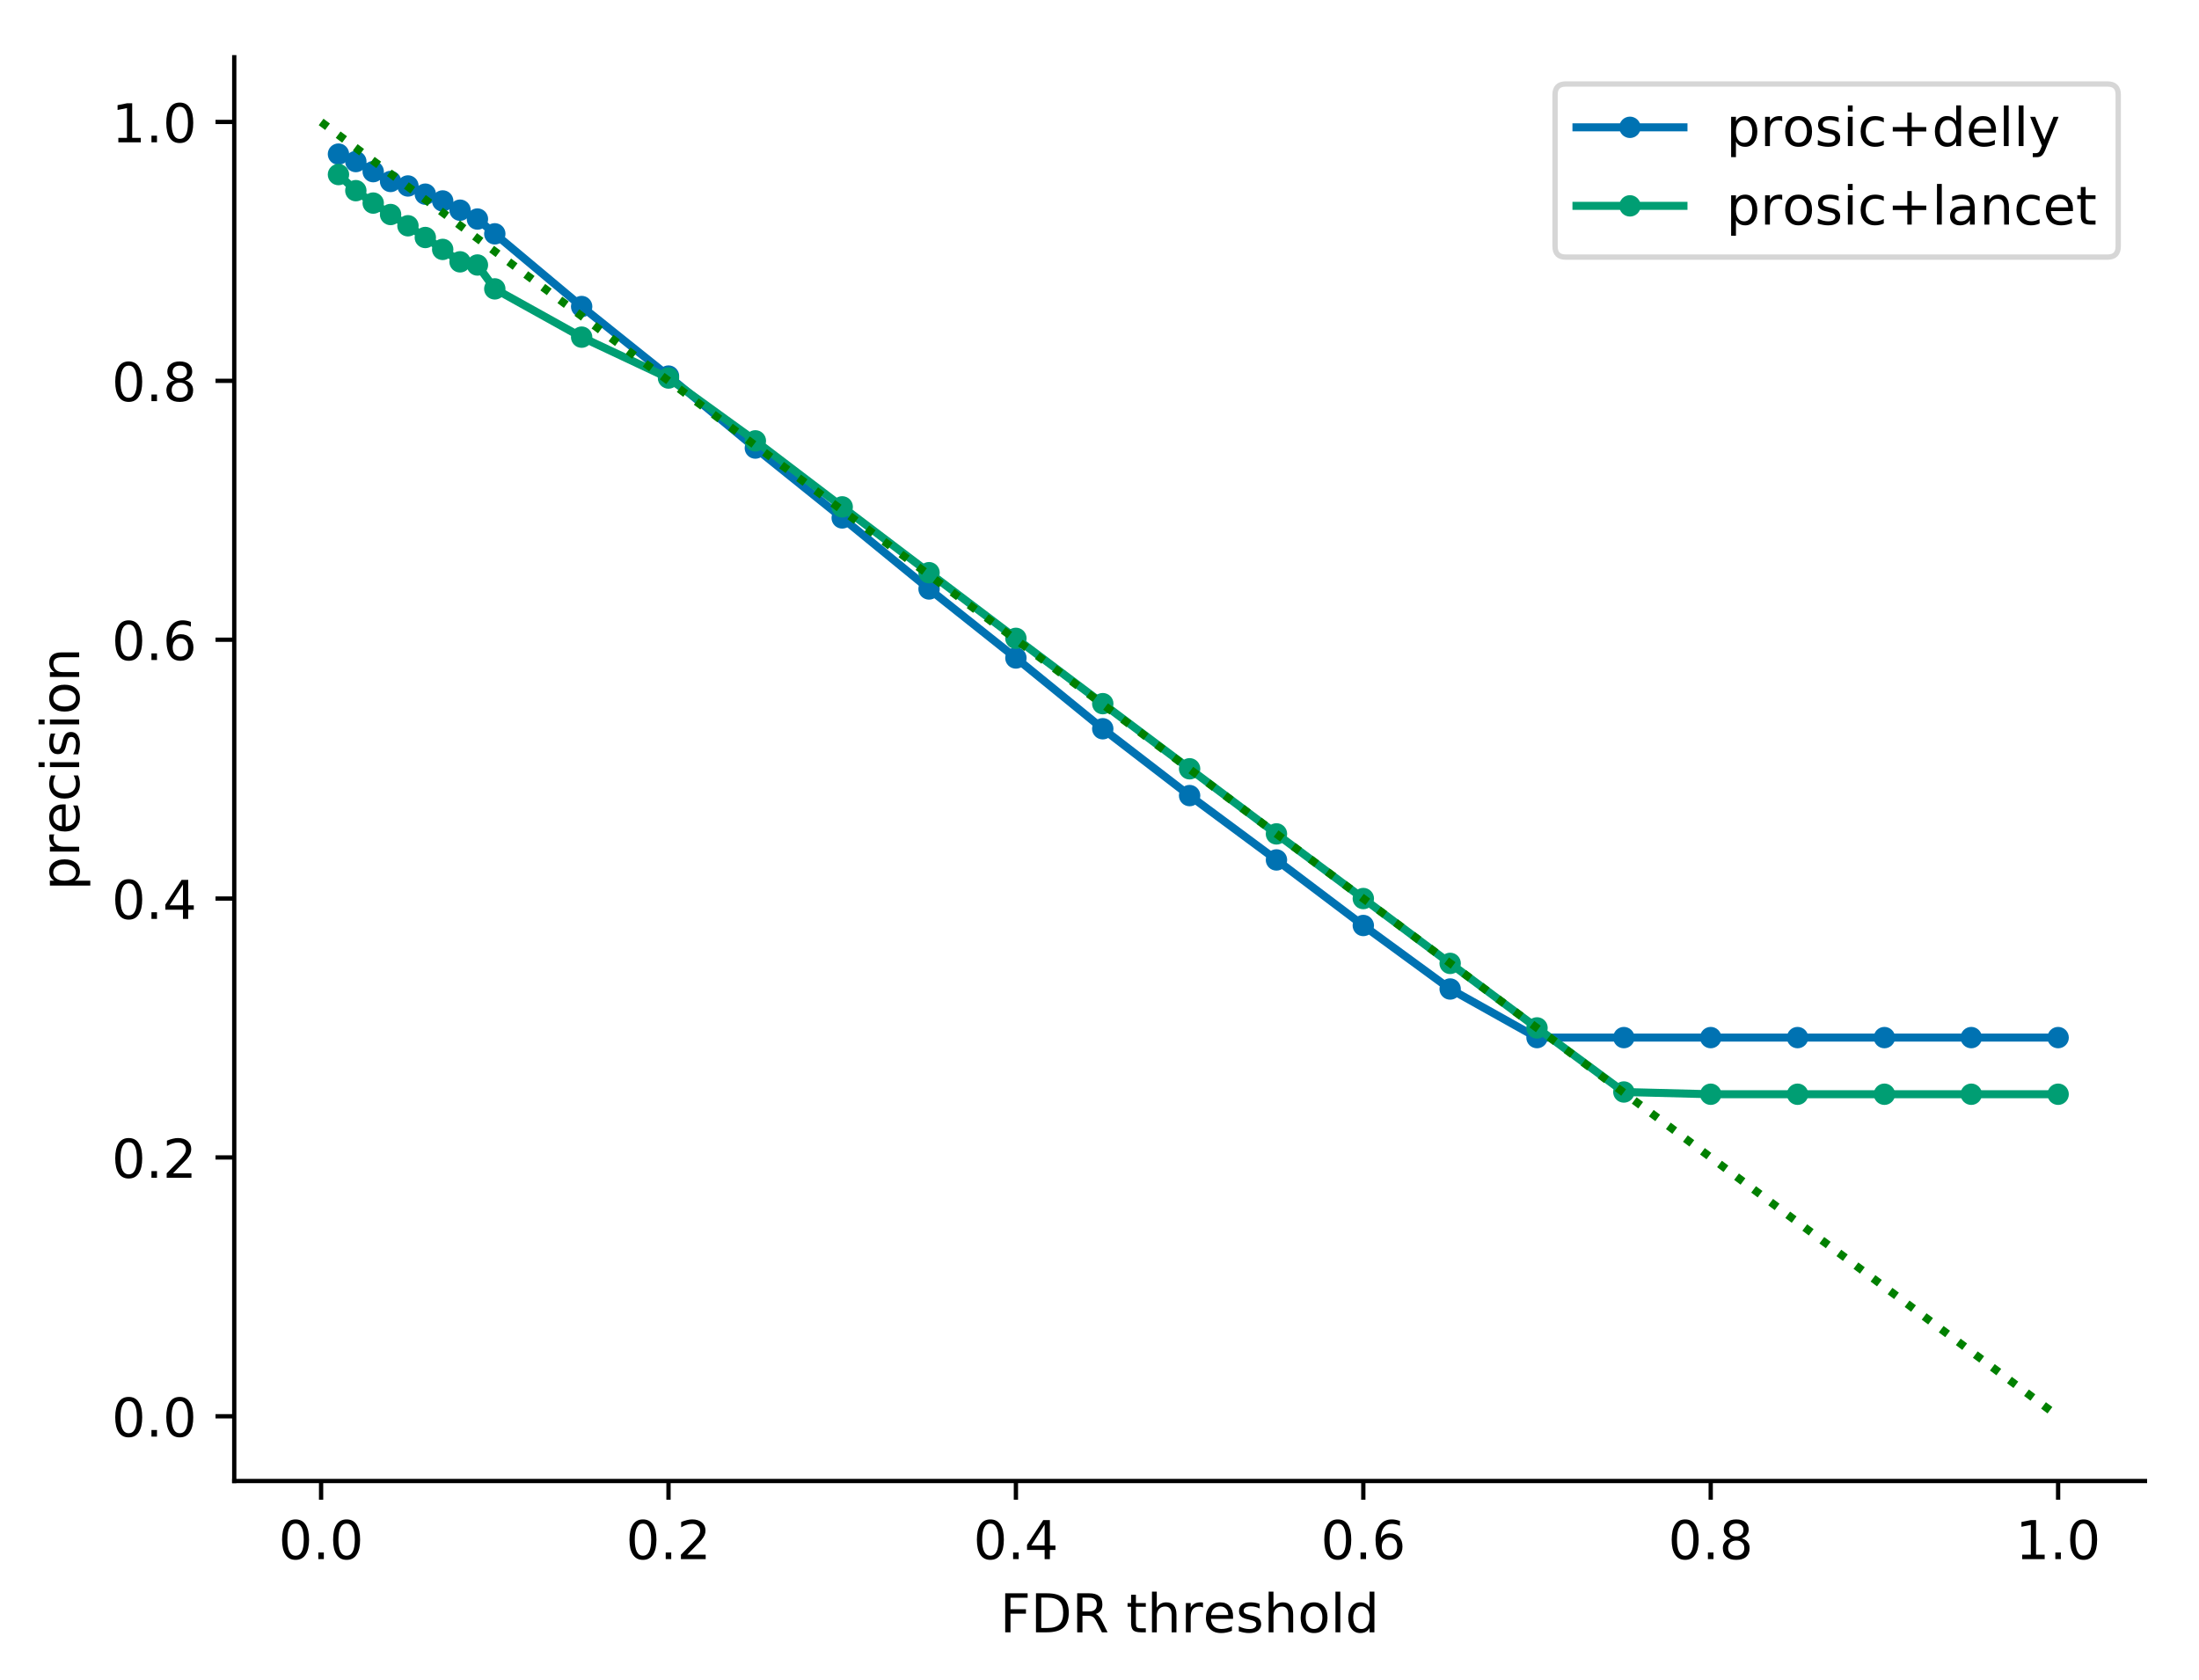
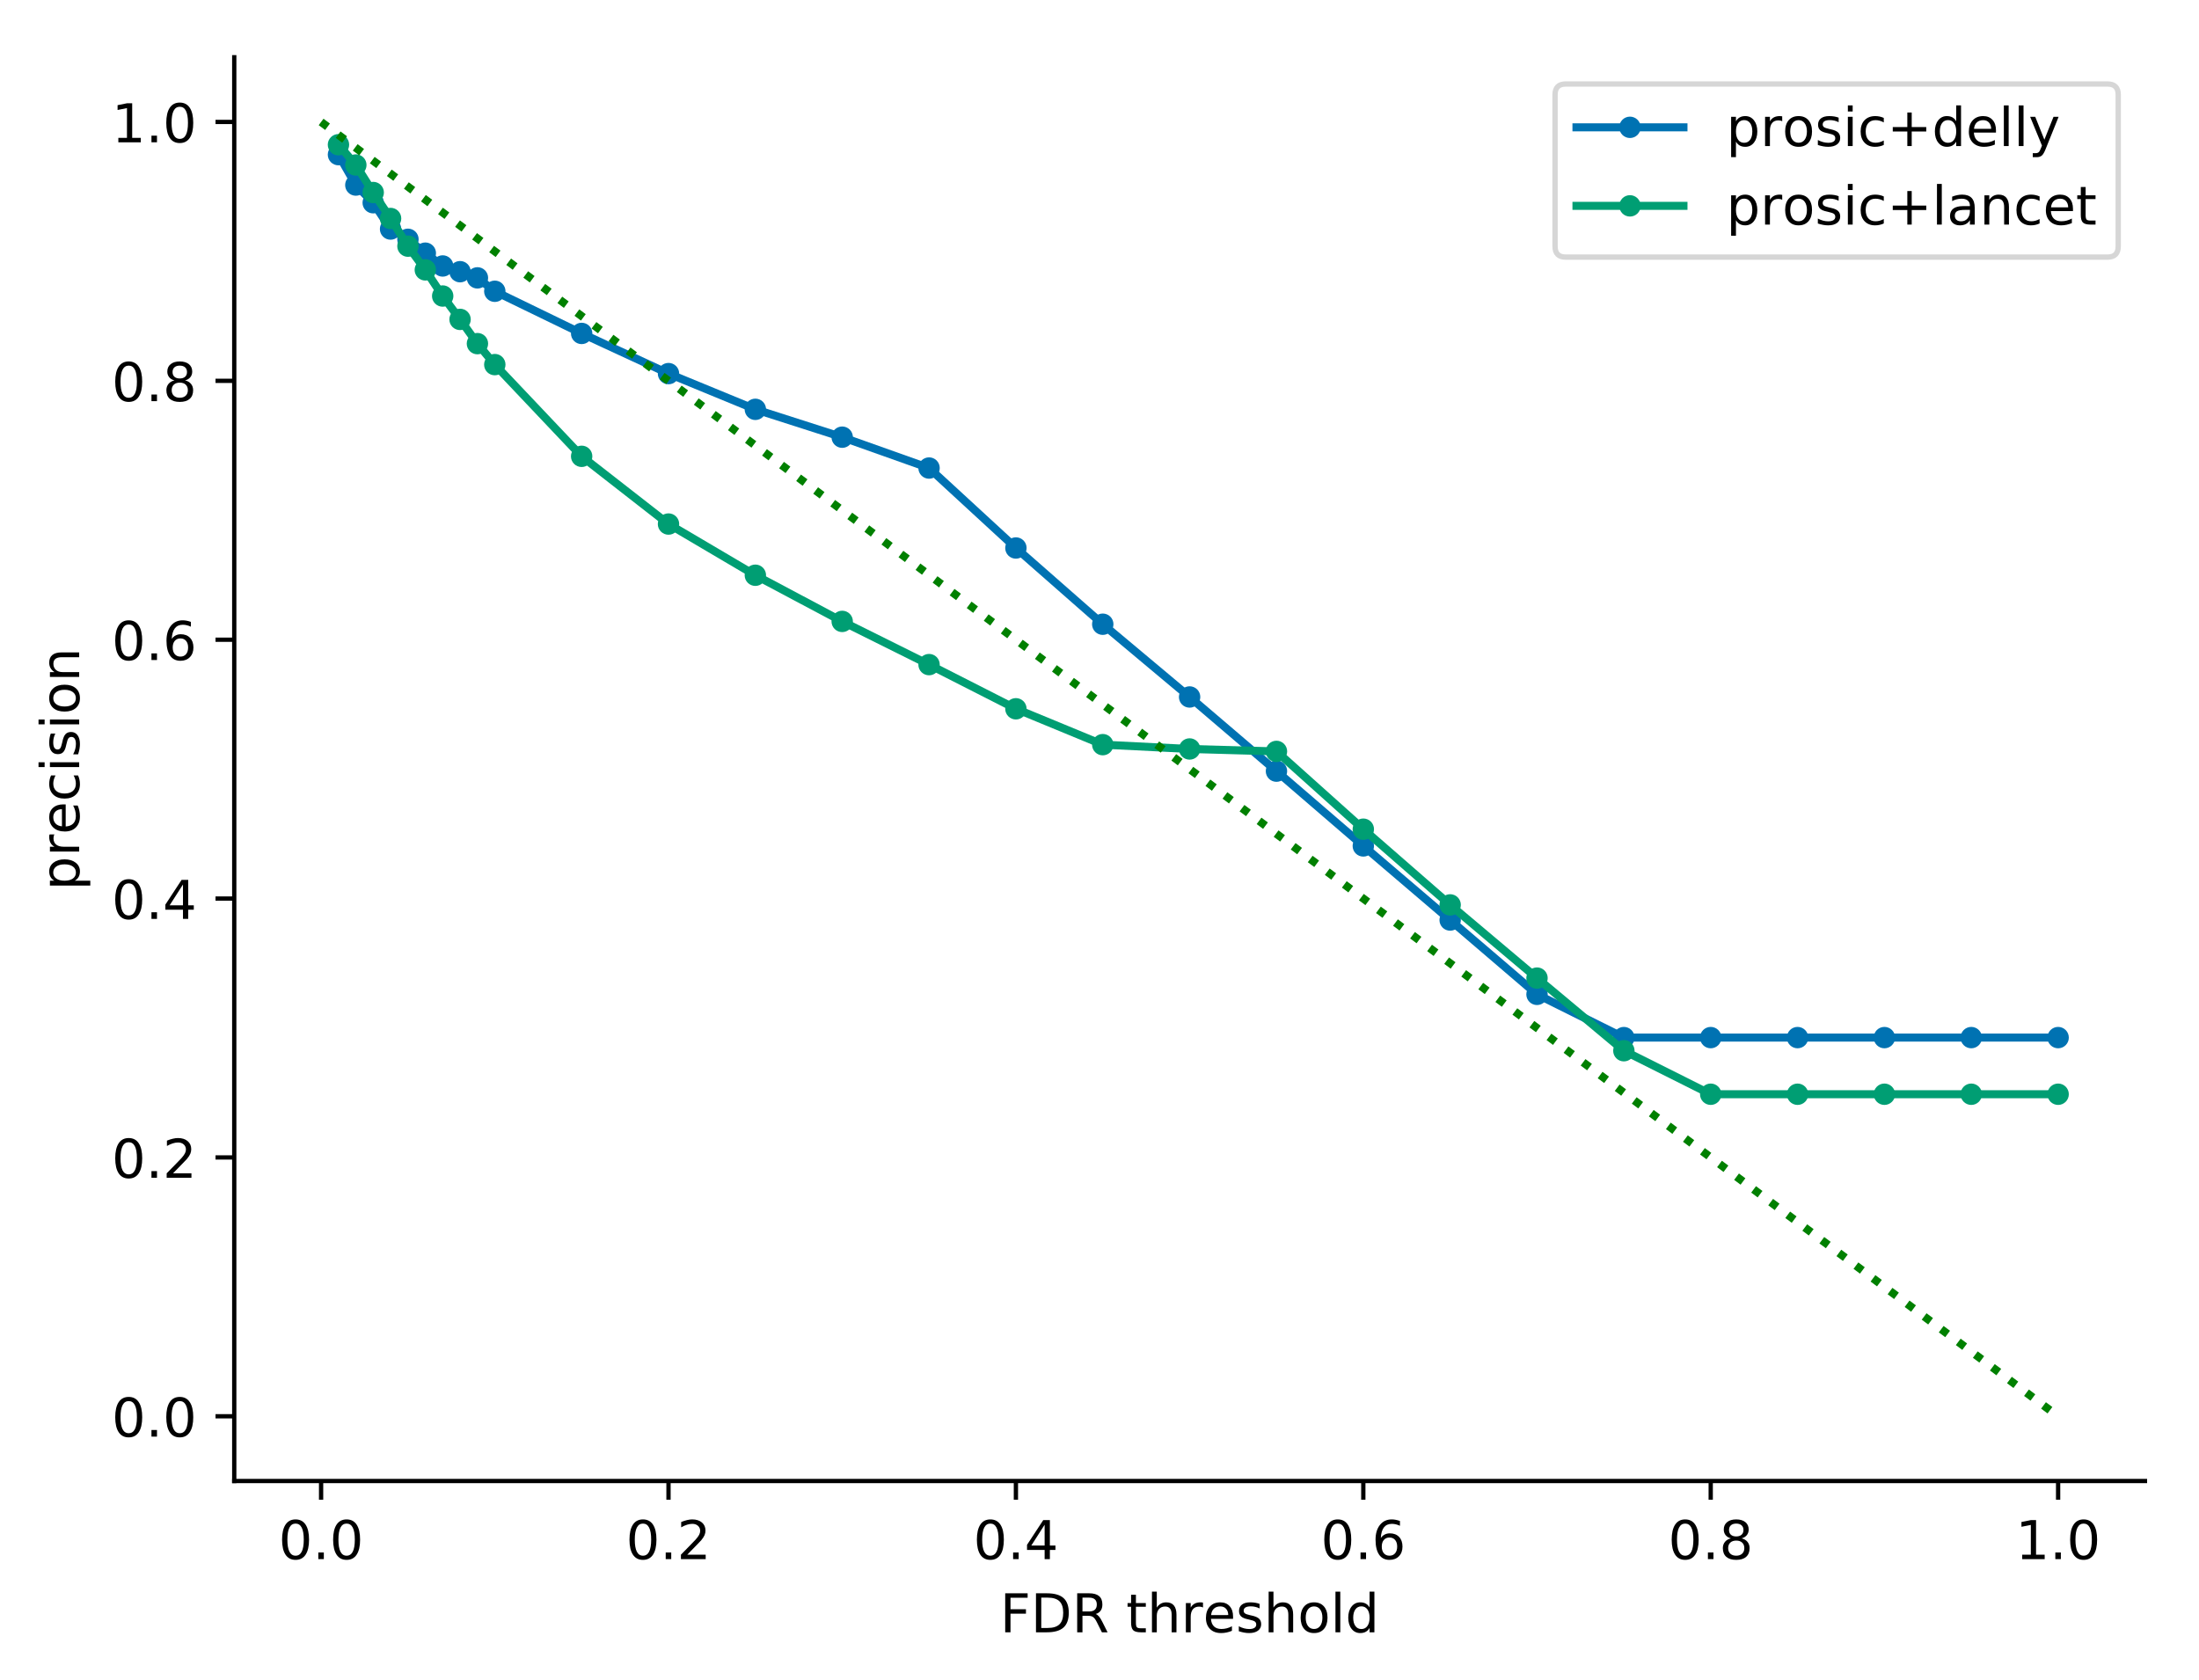
<svg xmlns="http://www.w3.org/2000/svg" xmlns:xlink="http://www.w3.org/1999/xlink" height="314pt" version="1.1" viewBox="0 0 411 314" width="411pt">
  <defs>
    <style type="text/css">
*{stroke-linecap:butt;stroke-linejoin:round;}
  </style>
  </defs>
  <g id="figure_1">
    <g id="patch_1">
      <path d="M 0 314.368  L 411.601 314.368  L 411.601 0  L 0 0  z " style="fill:#ffffff;" />
    </g>
    <g id="axes_1">
      <g id="patch_2">
        <path d="M 43.781 276.812  L 400.901 276.812  L 400.901 10.7  L 43.781 10.7  z " style="fill:#ffffff;" />
      </g>
      <g id="matplotlib.axis_1">
        <g id="xtick_1">
          <g id="line2d_1">
            <defs>
-               <path d="M 0 0  L 0 3.5  " id="m919df24765" style="stroke:#000000;stroke-width:0.8;" />
-             </defs>
-             <g>
-               <use style="stroke:#000000;stroke-width:0.8;" x="60.014" xlink:href="#m919df24765" y="276.812" />
+               <path d="M 0 0  L 0 3.5  " id="m9fa6f4ce5e" style="stroke:#000000;stroke-width:0.8;" />
+             </defs>
+             <g>
+               <use style="stroke:#000000;stroke-width:0.8;" x="60.014" xlink:href="#m9fa6f4ce5e" y="276.812" />
            </g>
          </g>
          <g id="text_1">
            <defs>
              <path d="M 31.781 66.406  Q 24.172 66.406 20.328 58.906  Q 16.5 51.422 16.5 36.375  Q 16.5 21.391 20.328 13.891  Q 24.172 6.391 31.781 6.391  Q 39.453 6.391 43.281 13.891  Q 47.125 21.391 47.125 36.375  Q 47.125 51.422 43.281 58.906  Q 39.453 66.406 31.781 66.406  z M 31.781 74.219  Q 44.047 74.219 50.516 64.516  Q 56.984 54.828 56.984 36.375  Q 56.984 17.969 50.516 8.266  Q 44.047 -1.422 31.781 -1.422  Q 19.531 -1.422 13.062 8.266  Q 6.594 17.969 6.594 36.375  Q 6.594 54.828 13.062 64.516  Q 19.531 74.219 31.781 74.219  z " id="DejaVuSans-30" />
              <path d="M 10.688 12.406  L 21 12.406  L 21 0  L 10.688 0  z " id="DejaVuSans-2e" />
            </defs>
            <g transform="translate(52.06242 291.4104)scale(0.1 -0.1)">
              <use xlink:href="#DejaVuSans-30" />
              <use x="63.623" xlink:href="#DejaVuSans-2e" />
              <use x="95.41" xlink:href="#DejaVuSans-30" />
            </g>
          </g>
        </g>
        <g id="xtick_2">
          <g id="line2d_2">
            <g>
-               <use style="stroke:#000000;stroke-width:0.8;" x="124.945" xlink:href="#m919df24765" y="276.812" />
+               <use style="stroke:#000000;stroke-width:0.8;" x="124.945" xlink:href="#m9fa6f4ce5e" y="276.812" />
            </g>
          </g>
          <g id="text_2">
            <defs>
              <path d="M 19.188 8.297  L 53.609 8.297  L 53.609 0  L 7.328 0  L 7.328 8.297  Q 12.938 14.109 22.625 23.891  Q 32.328 33.688 34.812 36.531  Q 39.547 41.844 41.422 45.531  Q 43.312 49.219 43.312 52.781  Q 43.312 58.594 39.234 62.25  Q 35.156 65.922 28.609 65.922  Q 23.969 65.922 18.812 64.312  Q 13.672 62.703 7.812 59.422  L 7.812 69.391  Q 13.766 71.781 18.938 73  Q 24.125 74.219 28.422 74.219  Q 39.75 74.219 46.484 68.547  Q 53.219 62.891 53.219 53.422  Q 53.219 48.922 51.531 44.891  Q 49.859 40.875 45.406 35.406  Q 44.188 33.984 37.641 27.219  Q 31.109 20.453 19.188 8.297  z " id="DejaVuSans-32" />
            </defs>
            <g transform="translate(116.9933 291.4104)scale(0.1 -0.1)">
              <use xlink:href="#DejaVuSans-30" />
              <use x="63.623" xlink:href="#DejaVuSans-2e" />
              <use x="95.41" xlink:href="#DejaVuSans-32" />
            </g>
          </g>
        </g>
        <g id="xtick_3">
          <g id="line2d_3">
            <g>
-               <use style="stroke:#000000;stroke-width:0.8;" x="189.876" xlink:href="#m919df24765" y="276.812" />
+               <use style="stroke:#000000;stroke-width:0.8;" x="189.876" xlink:href="#m9fa6f4ce5e" y="276.812" />
            </g>
          </g>
          <g id="text_3">
            <defs>
              <path d="M 37.797 64.312  L 12.891 25.391  L 37.797 25.391  z M 35.203 72.906  L 47.609 72.906  L 47.609 25.391  L 58.016 25.391  L 58.016 17.188  L 47.609 17.188  L 47.609 0  L 37.797 0  L 37.797 17.188  L 4.891 17.188  L 4.891 26.703  z " id="DejaVuSans-34" />
            </defs>
            <g transform="translate(181.9242 291.4104)scale(0.1 -0.1)">
              <use xlink:href="#DejaVuSans-30" />
              <use x="63.623" xlink:href="#DejaVuSans-2e" />
              <use x="95.41" xlink:href="#DejaVuSans-34" />
            </g>
          </g>
        </g>
        <g id="xtick_4">
          <g id="line2d_4">
            <g>
-               <use style="stroke:#000000;stroke-width:0.8;" x="254.807" xlink:href="#m919df24765" y="276.812" />
+               <use style="stroke:#000000;stroke-width:0.8;" x="254.807" xlink:href="#m9fa6f4ce5e" y="276.812" />
            </g>
          </g>
          <g id="text_4">
            <defs>
              <path d="M 33.016 40.375  Q 26.375 40.375 22.484 35.828  Q 18.609 31.297 18.609 23.391  Q 18.609 15.531 22.484 10.953  Q 26.375 6.391 33.016 6.391  Q 39.656 6.391 43.531 10.953  Q 47.406 15.531 47.406 23.391  Q 47.406 31.297 43.531 35.828  Q 39.656 40.375 33.016 40.375  z M 52.594 71.297  L 52.594 62.312  Q 48.875 64.062 45.094 64.984  Q 41.312 65.922 37.594 65.922  Q 27.828 65.922 22.672 59.328  Q 17.531 52.734 16.797 39.406  Q 19.672 43.656 24.016 45.922  Q 28.375 48.188 33.594 48.188  Q 44.578 48.188 50.953 41.516  Q 57.328 34.859 57.328 23.391  Q 57.328 12.156 50.688 5.359  Q 44.047 -1.422 33.016 -1.422  Q 20.359 -1.422 13.672 8.266  Q 6.984 17.969 6.984 36.375  Q 6.984 53.656 15.188 63.938  Q 23.391 74.219 37.203 74.219  Q 40.922 74.219 44.703 73.484  Q 48.484 72.75 52.594 71.297  z " id="DejaVuSans-36" />
            </defs>
            <g transform="translate(246.8551 291.4104)scale(0.1 -0.1)">
              <use xlink:href="#DejaVuSans-30" />
              <use x="63.623" xlink:href="#DejaVuSans-2e" />
              <use x="95.41" xlink:href="#DejaVuSans-36" />
            </g>
          </g>
        </g>
        <g id="xtick_5">
          <g id="line2d_5">
            <g>
-               <use style="stroke:#000000;stroke-width:0.8;" x="319.738" xlink:href="#m919df24765" y="276.812" />
+               <use style="stroke:#000000;stroke-width:0.8;" x="319.738" xlink:href="#m9fa6f4ce5e" y="276.812" />
            </g>
          </g>
          <g id="text_5">
            <defs>
              <path d="M 31.781 34.625  Q 24.75 34.625 20.719 30.859  Q 16.703 27.094 16.703 20.516  Q 16.703 13.922 20.719 10.156  Q 24.75 6.391 31.781 6.391  Q 38.812 6.391 42.859 10.172  Q 46.922 13.969 46.922 20.516  Q 46.922 27.094 42.891 30.859  Q 38.875 34.625 31.781 34.625  z M 21.922 38.812  Q 15.578 40.375 12.031 44.719  Q 8.5 49.078 8.5 55.328  Q 8.5 64.062 14.719 69.141  Q 20.953 74.219 31.781 74.219  Q 42.672 74.219 48.875 69.141  Q 55.078 64.062 55.078 55.328  Q 55.078 49.078 51.531 44.719  Q 48 40.375 41.703 38.812  Q 48.828 37.156 52.797 32.312  Q 56.781 27.484 56.781 20.516  Q 56.781 9.906 50.312 4.234  Q 43.844 -1.422 31.781 -1.422  Q 19.734 -1.422 13.25 4.234  Q 6.781 9.906 6.781 20.516  Q 6.781 27.484 10.781 32.312  Q 14.797 37.156 21.922 38.812  z M 18.312 54.391  Q 18.312 48.734 21.844 45.562  Q 25.391 42.391 31.781 42.391  Q 38.141 42.391 41.719 45.562  Q 45.312 48.734 45.312 54.391  Q 45.312 60.062 41.719 63.234  Q 38.141 66.406 31.781 66.406  Q 25.391 66.406 21.844 63.234  Q 18.312 60.062 18.312 54.391  z " id="DejaVuSans-38" />
            </defs>
            <g transform="translate(311.7861 291.4104)scale(0.1 -0.1)">
              <use xlink:href="#DejaVuSans-30" />
              <use x="63.623" xlink:href="#DejaVuSans-2e" />
              <use x="95.41" xlink:href="#DejaVuSans-38" />
            </g>
          </g>
        </g>
        <g id="xtick_6">
          <g id="line2d_6">
            <g>
-               <use style="stroke:#000000;stroke-width:0.8;" x="384.669" xlink:href="#m919df24765" y="276.812" />
+               <use style="stroke:#000000;stroke-width:0.8;" x="384.669" xlink:href="#m9fa6f4ce5e" y="276.812" />
            </g>
          </g>
          <g id="text_6">
            <defs>
              <path d="M 12.406 8.297  L 28.516 8.297  L 28.516 63.922  L 10.984 60.406  L 10.984 69.391  L 28.422 72.906  L 38.281 72.906  L 38.281 8.297  L 54.391 8.297  L 54.391 0  L 12.406 0  z " id="DejaVuSans-31" />
            </defs>
            <g transform="translate(376.717 291.4104)scale(0.1 -0.1)">
              <use xlink:href="#DejaVuSans-31" />
              <use x="63.623" xlink:href="#DejaVuSans-2e" />
              <use x="95.41" xlink:href="#DejaVuSans-30" />
            </g>
          </g>
        </g>
        <g id="text_7">
          <defs>
            <path d="M 9.812 72.906  L 51.703 72.906  L 51.703 64.594  L 19.672 64.594  L 19.672 43.109  L 48.578 43.109  L 48.578 34.812  L 19.672 34.812  L 19.672 0  L 9.812 0  z " id="DejaVuSans-46" />
            <path d="M 19.672 64.797  L 19.672 8.109  L 31.594 8.109  Q 46.688 8.109 53.688 14.938  Q 60.688 21.781 60.688 36.531  Q 60.688 51.172 53.688 57.984  Q 46.688 64.797 31.594 64.797  z M 9.812 72.906  L 30.078 72.906  Q 51.266 72.906 61.172 64.094  Q 71.094 55.281 71.094 36.531  Q 71.094 17.672 61.125 8.828  Q 51.172 0 30.078 0  L 9.812 0  z " id="DejaVuSans-44" />
            <path d="M 44.391 34.188  Q 47.562 33.109 50.562 29.594  Q 53.562 26.078 56.594 19.922  L 66.609 0  L 56 0  L 46.688 18.703  Q 43.062 26.031 39.672 28.422  Q 36.281 30.812 30.422 30.812  L 19.672 30.812  L 19.672 0  L 9.812 0  L 9.812 72.906  L 32.078 72.906  Q 44.578 72.906 50.734 67.672  Q 56.891 62.453 56.891 51.906  Q 56.891 45.016 53.688 40.469  Q 50.484 35.938 44.391 34.188  z M 19.672 64.797  L 19.672 38.922  L 32.078 38.922  Q 39.203 38.922 42.844 42.219  Q 46.484 45.516 46.484 51.906  Q 46.484 58.297 42.844 61.547  Q 39.203 64.797 32.078 64.797  z " id="DejaVuSans-52" />
            <path id="DejaVuSans-20" />
            <path d="M 18.312 70.219  L 18.312 54.688  L 36.812 54.688  L 36.812 47.703  L 18.312 47.703  L 18.312 18.016  Q 18.312 11.328 20.141 9.422  Q 21.969 7.516 27.594 7.516  L 36.812 7.516  L 36.812 0  L 27.594 0  Q 17.188 0 13.234 3.875  Q 9.281 7.766 9.281 18.016  L 9.281 47.703  L 2.688 47.703  L 2.688 54.688  L 9.281 54.688  L 9.281 70.219  z " id="DejaVuSans-74" />
            <path d="M 54.891 33.016  L 54.891 0  L 45.906 0  L 45.906 32.719  Q 45.906 40.484 42.875 44.328  Q 39.844 48.188 33.797 48.188  Q 26.516 48.188 22.312 43.547  Q 18.109 38.922 18.109 30.906  L 18.109 0  L 9.078 0  L 9.078 75.984  L 18.109 75.984  L 18.109 46.188  Q 21.344 51.125 25.703 53.562  Q 30.078 56 35.797 56  Q 45.219 56 50.047 50.172  Q 54.891 44.344 54.891 33.016  z " id="DejaVuSans-68" />
            <path d="M 41.109 46.297  Q 39.594 47.172 37.812 47.578  Q 36.031 48 33.891 48  Q 26.266 48 22.188 43.047  Q 18.109 38.094 18.109 28.812  L 18.109 0  L 9.078 0  L 9.078 54.688  L 18.109 54.688  L 18.109 46.188  Q 20.953 51.172 25.484 53.578  Q 30.031 56 36.531 56  Q 37.453 56 38.578 55.875  Q 39.703 55.766 41.062 55.516  z " id="DejaVuSans-72" />
            <path d="M 56.203 29.594  L 56.203 25.203  L 14.891 25.203  Q 15.484 15.922 20.484 11.062  Q 25.484 6.203 34.422 6.203  Q 39.594 6.203 44.453 7.469  Q 49.312 8.734 54.109 11.281  L 54.109 2.781  Q 49.266 0.734 44.188 -0.344  Q 39.109 -1.422 33.891 -1.422  Q 20.797 -1.422 13.156 6.188  Q 5.516 13.812 5.516 26.812  Q 5.516 40.234 12.766 48.109  Q 20.016 56 32.328 56  Q 43.359 56 49.781 48.891  Q 56.203 41.797 56.203 29.594  z M 47.219 32.234  Q 47.125 39.594 43.094 43.984  Q 39.062 48.391 32.422 48.391  Q 24.906 48.391 20.391 44.141  Q 15.875 39.891 15.188 32.172  z " id="DejaVuSans-65" />
            <path d="M 44.281 53.078  L 44.281 44.578  Q 40.484 46.531 36.375 47.5  Q 32.281 48.484 27.875 48.484  Q 21.188 48.484 17.844 46.438  Q 14.5 44.391 14.5 40.281  Q 14.5 37.156 16.891 35.375  Q 19.281 33.594 26.516 31.984  L 29.594 31.297  Q 39.156 29.25 43.188 25.516  Q 47.219 21.781 47.219 15.094  Q 47.219 7.469 41.188 3.016  Q 35.156 -1.422 24.609 -1.422  Q 20.219 -1.422 15.453 -0.562  Q 10.688 0.297 5.422 2  L 5.422 11.281  Q 10.406 8.688 15.234 7.391  Q 20.062 6.109 24.812 6.109  Q 31.156 6.109 34.562 8.281  Q 37.984 10.453 37.984 14.406  Q 37.984 18.062 35.516 20.016  Q 33.062 21.969 24.703 23.781  L 21.578 24.516  Q 13.234 26.266 9.516 29.906  Q 5.812 33.547 5.812 39.891  Q 5.812 47.609 11.281 51.797  Q 16.75 56 26.812 56  Q 31.781 56 36.172 55.266  Q 40.578 54.547 44.281 53.078  z " id="DejaVuSans-73" />
            <path d="M 30.609 48.391  Q 23.391 48.391 19.188 42.75  Q 14.984 37.109 14.984 27.297  Q 14.984 17.484 19.156 11.844  Q 23.344 6.203 30.609 6.203  Q 37.797 6.203 41.984 11.859  Q 46.188 17.531 46.188 27.297  Q 46.188 37.016 41.984 42.703  Q 37.797 48.391 30.609 48.391  z M 30.609 56  Q 42.328 56 49.016 48.375  Q 55.719 40.766 55.719 27.297  Q 55.719 13.875 49.016 6.219  Q 42.328 -1.422 30.609 -1.422  Q 18.844 -1.422 12.172 6.219  Q 5.516 13.875 5.516 27.297  Q 5.516 40.766 12.172 48.375  Q 18.844 56 30.609 56  z " id="DejaVuSans-6f" />
            <path d="M 9.422 75.984  L 18.406 75.984  L 18.406 0  L 9.422 0  z " id="DejaVuSans-6c" />
            <path d="M 45.406 46.391  L 45.406 75.984  L 54.391 75.984  L 54.391 0  L 45.406 0  L 45.406 8.203  Q 42.578 3.328 38.25 0.953  Q 33.938 -1.422 27.875 -1.422  Q 17.969 -1.422 11.734 6.484  Q 5.516 14.406 5.516 27.297  Q 5.516 40.188 11.734 48.094  Q 17.969 56 27.875 56  Q 33.938 56 38.25 53.625  Q 42.578 51.266 45.406 46.391  z M 14.797 27.297  Q 14.797 17.391 18.875 11.75  Q 22.953 6.109 30.078 6.109  Q 37.203 6.109 41.297 11.75  Q 45.406 17.391 45.406 27.297  Q 45.406 37.203 41.297 42.844  Q 37.203 48.484 30.078 48.484  Q 22.953 48.484 18.875 42.844  Q 14.797 37.203 14.797 27.297  z " id="DejaVuSans-64" />
          </defs>
          <g transform="translate(186.8967 305.0886)scale(0.1 -0.1)">
            <use xlink:href="#DejaVuSans-46" />
            <use x="57.52" xlink:href="#DejaVuSans-44" />
            <use x="134.521" xlink:href="#DejaVuSans-52" />
            <use x="204.004" xlink:href="#DejaVuSans-20" />
            <use x="235.791" xlink:href="#DejaVuSans-74" />
            <use x="275" xlink:href="#DejaVuSans-68" />
            <use x="338.379" xlink:href="#DejaVuSans-72" />
            <use x="379.461" xlink:href="#DejaVuSans-65" />
            <use x="440.984" xlink:href="#DejaVuSans-73" />
            <use x="493.084" xlink:href="#DejaVuSans-68" />
            <use x="556.463" xlink:href="#DejaVuSans-6f" />
            <use x="617.645" xlink:href="#DejaVuSans-6c" />
            <use x="645.428" xlink:href="#DejaVuSans-64" />
          </g>
        </g>
      </g>
      <g id="matplotlib.axis_2">
        <g id="ytick_1">
          <g id="line2d_7">
            <defs>
-               <path d="M 0 0  L -3.5 0  " id="m4a019976fc" style="stroke:#000000;stroke-width:0.8;" />
-             </defs>
-             <g>
-               <use style="stroke:#000000;stroke-width:0.8;" x="43.781" xlink:href="#m4a019976fc" y="264.716" />
+               <path d="M 0 0  L -3.5 0  " id="m0088df8ccb" style="stroke:#000000;stroke-width:0.8;" />
+             </defs>
+             <g>
+               <use style="stroke:#000000;stroke-width:0.8;" x="43.781" xlink:href="#m0088df8ccb" y="264.716" />
            </g>
          </g>
          <g id="text_8">
            <g transform="translate(20.87813 268.5152)scale(0.1 -0.1)">
              <use xlink:href="#DejaVuSans-30" />
              <use x="63.623" xlink:href="#DejaVuSans-2e" />
              <use x="95.41" xlink:href="#DejaVuSans-30" />
            </g>
          </g>
        </g>
        <g id="ytick_2">
          <g id="line2d_8">
            <g>
-               <use style="stroke:#000000;stroke-width:0.8;" x="43.781" xlink:href="#m4a019976fc" y="216.332" />
+               <use style="stroke:#000000;stroke-width:0.8;" x="43.781" xlink:href="#m0088df8ccb" y="216.332" />
            </g>
          </g>
          <g id="text_9">
            <g transform="translate(20.87813 220.1312)scale(0.1 -0.1)">
              <use xlink:href="#DejaVuSans-30" />
              <use x="63.623" xlink:href="#DejaVuSans-2e" />
              <use x="95.41" xlink:href="#DejaVuSans-32" />
            </g>
          </g>
        </g>
        <g id="ytick_3">
          <g id="line2d_9">
            <g>
-               <use style="stroke:#000000;stroke-width:0.8;" x="43.781" xlink:href="#m4a019976fc" y="167.948" />
+               <use style="stroke:#000000;stroke-width:0.8;" x="43.781" xlink:href="#m0088df8ccb" y="167.948" />
            </g>
          </g>
          <g id="text_10">
            <g transform="translate(20.87813 171.7472)scale(0.1 -0.1)">
              <use xlink:href="#DejaVuSans-30" />
              <use x="63.623" xlink:href="#DejaVuSans-2e" />
              <use x="95.41" xlink:href="#DejaVuSans-34" />
            </g>
          </g>
        </g>
        <g id="ytick_4">
          <g id="line2d_10">
            <g>
-               <use style="stroke:#000000;stroke-width:0.8;" x="43.781" xlink:href="#m4a019976fc" y="119.564" />
+               <use style="stroke:#000000;stroke-width:0.8;" x="43.781" xlink:href="#m0088df8ccb" y="119.564" />
            </g>
          </g>
          <g id="text_11">
            <g transform="translate(20.87813 123.3632)scale(0.1 -0.1)">
              <use xlink:href="#DejaVuSans-30" />
              <use x="63.623" xlink:href="#DejaVuSans-2e" />
              <use x="95.41" xlink:href="#DejaVuSans-36" />
            </g>
          </g>
        </g>
        <g id="ytick_5">
          <g id="line2d_11">
            <g>
-               <use style="stroke:#000000;stroke-width:0.8;" x="43.781" xlink:href="#m4a019976fc" y="71.18" />
+               <use style="stroke:#000000;stroke-width:0.8;" x="43.781" xlink:href="#m0088df8ccb" y="71.18" />
            </g>
          </g>
          <g id="text_12">
            <g transform="translate(20.87813 74.97922)scale(0.1 -0.1)">
              <use xlink:href="#DejaVuSans-30" />
              <use x="63.623" xlink:href="#DejaVuSans-2e" />
              <use x="95.41" xlink:href="#DejaVuSans-38" />
            </g>
          </g>
        </g>
        <g id="ytick_6">
          <g id="line2d_12">
            <g>
-               <use style="stroke:#000000;stroke-width:0.8;" x="43.781" xlink:href="#m4a019976fc" y="22.796" />
+               <use style="stroke:#000000;stroke-width:0.8;" x="43.781" xlink:href="#m0088df8ccb" y="22.796" />
            </g>
          </g>
          <g id="text_13">
            <g transform="translate(20.87813 26.59522)scale(0.1 -0.1)">
              <use xlink:href="#DejaVuSans-31" />
              <use x="63.623" xlink:href="#DejaVuSans-2e" />
              <use x="95.41" xlink:href="#DejaVuSans-30" />
            </g>
          </g>
        </g>
        <g id="text_14">
          <defs>
            <path d="M 18.109 8.203  L 18.109 -20.797  L 9.078 -20.797  L 9.078 54.688  L 18.109 54.688  L 18.109 46.391  Q 20.953 51.266 25.266 53.625  Q 29.594 56 35.594 56  Q 45.562 56 51.781 48.094  Q 58.016 40.188 58.016 27.297  Q 58.016 14.406 51.781 6.484  Q 45.562 -1.422 35.594 -1.422  Q 29.594 -1.422 25.266 0.953  Q 20.953 3.328 18.109 8.203  z M 48.688 27.297  Q 48.688 37.203 44.609 42.844  Q 40.531 48.484 33.406 48.484  Q 26.266 48.484 22.188 42.844  Q 18.109 37.203 18.109 27.297  Q 18.109 17.391 22.188 11.75  Q 26.266 6.109 33.406 6.109  Q 40.531 6.109 44.609 11.75  Q 48.688 17.391 48.688 27.297  z " id="DejaVuSans-70" />
            <path d="M 48.781 52.594  L 48.781 44.188  Q 44.969 46.297 41.141 47.344  Q 37.312 48.391 33.406 48.391  Q 24.656 48.391 19.812 42.844  Q 14.984 37.312 14.984 27.297  Q 14.984 17.281 19.812 11.734  Q 24.656 6.203 33.406 6.203  Q 37.312 6.203 41.141 7.25  Q 44.969 8.297 48.781 10.406  L 48.781 2.094  Q 45.016 0.344 40.984 -0.531  Q 36.969 -1.422 32.422 -1.422  Q 20.062 -1.422 12.781 6.344  Q 5.516 14.109 5.516 27.297  Q 5.516 40.672 12.859 48.328  Q 20.219 56 33.016 56  Q 37.156 56 41.109 55.141  Q 45.062 54.297 48.781 52.594  z " id="DejaVuSans-63" />
            <path d="M 9.422 54.688  L 18.406 54.688  L 18.406 0  L 9.422 0  z M 9.422 75.984  L 18.406 75.984  L 18.406 64.594  L 9.422 64.594  z " id="DejaVuSans-69" />
            <path d="M 54.891 33.016  L 54.891 0  L 45.906 0  L 45.906 32.719  Q 45.906 40.484 42.875 44.328  Q 39.844 48.188 33.797 48.188  Q 26.516 48.188 22.312 43.547  Q 18.109 38.922 18.109 30.906  L 18.109 0  L 9.078 0  L 9.078 54.688  L 18.109 54.688  L 18.109 46.188  Q 21.344 51.125 25.703 53.562  Q 30.078 56 35.797 56  Q 45.219 56 50.047 50.172  Q 54.891 44.344 54.891 33.016  z " id="DejaVuSans-6e" />
          </defs>
          <g transform="translate(14.79844 166.4208)rotate(-90)scale(0.1 -0.1)">
            <use xlink:href="#DejaVuSans-70" />
            <use x="63.477" xlink:href="#DejaVuSans-72" />
            <use x="104.559" xlink:href="#DejaVuSans-65" />
            <use x="166.082" xlink:href="#DejaVuSans-63" />
            <use x="221.062" xlink:href="#DejaVuSans-69" />
            <use x="248.846" xlink:href="#DejaVuSans-73" />
            <use x="300.945" xlink:href="#DejaVuSans-69" />
            <use x="328.729" xlink:href="#DejaVuSans-6f" />
            <use x="389.91" xlink:href="#DejaVuSans-6e" />
          </g>
        </g>
      </g>
      <g id="line2d_13">
-         <path clip-path="url(#p74f0819ab4)" d="M 63.261 28.805  L 66.507 30.197  L 69.754 32.081  L 73 33.916  L 76.247 34.758  L 79.493 36.29  L 82.74 37.559  L 85.986 39.285  L 89.233 40.94  L 92.479 43.703  L 108.712 57.294  L 124.945 70.291  L 141.178 83.746  L 157.41 96.803  L 173.643 110.08  L 189.876 122.982  L 206.109 136.209  L 222.341 148.701  L 238.574 160.727  L 254.807 172.983  L 271.039 184.851  L 287.272 193.935  L 303.505 193.935  L 319.738 193.935  L 335.97 193.935  L 352.203 193.935  L 368.436 193.935  L 384.669 193.935  " style="fill:none;stroke:#0072b2;stroke-linecap:square;stroke-width:1.5;" />
+         <path clip-path="url(#p047cfa507d)" d="M 63.261 28.903  L 66.507 34.587  L 69.754 37.892  L 73 42.807  L 76.247 44.726  L 79.493 47.319  L 82.74 49.712  L 85.986 50.782  L 89.233 51.936  L 92.479 54.441  L 108.712 62.32  L 124.945 69.829  L 141.178 76.507  L 157.41 81.712  L 173.643 87.48  L 189.876 102.424  L 206.109 116.671  L 222.341 130.269  L 238.574 144.132  L 254.807 158.107  L 271.039 171.959  L 287.272 185.852  L 303.505 193.935  L 319.738 193.935  L 335.97 193.935  L 352.203 193.935  L 368.436 193.935  L 384.669 193.935  " style="fill:none;stroke:#0072b2;stroke-linecap:square;stroke-width:1.5;" />
        <defs>
-           <path d="M 0 1.5  C 0.398 1.5 0.779 1.342 1.061 1.061  C 1.342 0.779 1.5 0.398 1.5 0  C 1.5 -0.398 1.342 -0.779 1.061 -1.061  C 0.779 -1.342 0.398 -1.5 0 -1.5  C -0.398 -1.5 -0.779 -1.342 -1.061 -1.061  C -1.342 -0.779 -1.5 -0.398 -1.5 0  C -1.5 0.398 -1.342 0.779 -1.061 1.061  C -0.779 1.342 -0.398 1.5 0 1.5  z " id="mfceafa69dd" style="stroke:#0072b2;" />
+           <path d="M 0 1.5  C 0.398 1.5 0.779 1.342 1.061 1.061  C 1.342 0.779 1.5 0.398 1.5 0  C 1.5 -0.398 1.342 -0.779 1.061 -1.061  C 0.779 -1.342 0.398 -1.5 0 -1.5  C -0.398 -1.5 -0.779 -1.342 -1.061 -1.061  C -1.342 -0.779 -1.5 -0.398 -1.5 0  C -1.5 0.398 -1.342 0.779 -1.061 1.061  C -0.779 1.342 -0.398 1.5 0 1.5  z " id="m3686bab134" style="stroke:#0072b2;" />
        </defs>
-         <g clip-path="url(#p74f0819ab4)">
-           <use style="fill:#0072b2;stroke:#0072b2;" x="63.261" xlink:href="#mfceafa69dd" y="28.805" />
-           <use style="fill:#0072b2;stroke:#0072b2;" x="66.507" xlink:href="#mfceafa69dd" y="30.197" />
-           <use style="fill:#0072b2;stroke:#0072b2;" x="69.754" xlink:href="#mfceafa69dd" y="32.081" />
-           <use style="fill:#0072b2;stroke:#0072b2;" x="73" xlink:href="#mfceafa69dd" y="33.916" />
-           <use style="fill:#0072b2;stroke:#0072b2;" x="76.247" xlink:href="#mfceafa69dd" y="34.758" />
-           <use style="fill:#0072b2;stroke:#0072b2;" x="79.493" xlink:href="#mfceafa69dd" y="36.29" />
-           <use style="fill:#0072b2;stroke:#0072b2;" x="82.74" xlink:href="#mfceafa69dd" y="37.559" />
-           <use style="fill:#0072b2;stroke:#0072b2;" x="85.986" xlink:href="#mfceafa69dd" y="39.285" />
-           <use style="fill:#0072b2;stroke:#0072b2;" x="89.233" xlink:href="#mfceafa69dd" y="40.94" />
-           <use style="fill:#0072b2;stroke:#0072b2;" x="92.479" xlink:href="#mfceafa69dd" y="43.703" />
-           <use style="fill:#0072b2;stroke:#0072b2;" x="108.712" xlink:href="#mfceafa69dd" y="57.294" />
-           <use style="fill:#0072b2;stroke:#0072b2;" x="124.945" xlink:href="#mfceafa69dd" y="70.291" />
-           <use style="fill:#0072b2;stroke:#0072b2;" x="141.178" xlink:href="#mfceafa69dd" y="83.746" />
-           <use style="fill:#0072b2;stroke:#0072b2;" x="157.41" xlink:href="#mfceafa69dd" y="96.803" />
-           <use style="fill:#0072b2;stroke:#0072b2;" x="173.643" xlink:href="#mfceafa69dd" y="110.08" />
-           <use style="fill:#0072b2;stroke:#0072b2;" x="189.876" xlink:href="#mfceafa69dd" y="122.982" />
-           <use style="fill:#0072b2;stroke:#0072b2;" x="206.109" xlink:href="#mfceafa69dd" y="136.209" />
-           <use style="fill:#0072b2;stroke:#0072b2;" x="222.341" xlink:href="#mfceafa69dd" y="148.701" />
-           <use style="fill:#0072b2;stroke:#0072b2;" x="238.574" xlink:href="#mfceafa69dd" y="160.727" />
-           <use style="fill:#0072b2;stroke:#0072b2;" x="254.807" xlink:href="#mfceafa69dd" y="172.983" />
-           <use style="fill:#0072b2;stroke:#0072b2;" x="271.039" xlink:href="#mfceafa69dd" y="184.851" />
-           <use style="fill:#0072b2;stroke:#0072b2;" x="287.272" xlink:href="#mfceafa69dd" y="193.935" />
-           <use style="fill:#0072b2;stroke:#0072b2;" x="303.505" xlink:href="#mfceafa69dd" y="193.935" />
-           <use style="fill:#0072b2;stroke:#0072b2;" x="319.738" xlink:href="#mfceafa69dd" y="193.935" />
-           <use style="fill:#0072b2;stroke:#0072b2;" x="335.97" xlink:href="#mfceafa69dd" y="193.935" />
-           <use style="fill:#0072b2;stroke:#0072b2;" x="352.203" xlink:href="#mfceafa69dd" y="193.935" />
-           <use style="fill:#0072b2;stroke:#0072b2;" x="368.436" xlink:href="#mfceafa69dd" y="193.935" />
-           <use style="fill:#0072b2;stroke:#0072b2;" x="384.669" xlink:href="#mfceafa69dd" y="193.935" />
+         <g clip-path="url(#p047cfa507d)">
+           <use style="fill:#0072b2;stroke:#0072b2;" x="63.261" xlink:href="#m3686bab134" y="28.903" />
+           <use style="fill:#0072b2;stroke:#0072b2;" x="66.507" xlink:href="#m3686bab134" y="34.587" />
+           <use style="fill:#0072b2;stroke:#0072b2;" x="69.754" xlink:href="#m3686bab134" y="37.892" />
+           <use style="fill:#0072b2;stroke:#0072b2;" x="73" xlink:href="#m3686bab134" y="42.807" />
+           <use style="fill:#0072b2;stroke:#0072b2;" x="76.247" xlink:href="#m3686bab134" y="44.726" />
+           <use style="fill:#0072b2;stroke:#0072b2;" x="79.493" xlink:href="#m3686bab134" y="47.319" />
+           <use style="fill:#0072b2;stroke:#0072b2;" x="82.74" xlink:href="#m3686bab134" y="49.712" />
+           <use style="fill:#0072b2;stroke:#0072b2;" x="85.986" xlink:href="#m3686bab134" y="50.782" />
+           <use style="fill:#0072b2;stroke:#0072b2;" x="89.233" xlink:href="#m3686bab134" y="51.936" />
+           <use style="fill:#0072b2;stroke:#0072b2;" x="92.479" xlink:href="#m3686bab134" y="54.441" />
+           <use style="fill:#0072b2;stroke:#0072b2;" x="108.712" xlink:href="#m3686bab134" y="62.32" />
+           <use style="fill:#0072b2;stroke:#0072b2;" x="124.945" xlink:href="#m3686bab134" y="69.829" />
+           <use style="fill:#0072b2;stroke:#0072b2;" x="141.178" xlink:href="#m3686bab134" y="76.507" />
+           <use style="fill:#0072b2;stroke:#0072b2;" x="157.41" xlink:href="#m3686bab134" y="81.712" />
+           <use style="fill:#0072b2;stroke:#0072b2;" x="173.643" xlink:href="#m3686bab134" y="87.48" />
+           <use style="fill:#0072b2;stroke:#0072b2;" x="189.876" xlink:href="#m3686bab134" y="102.424" />
+           <use style="fill:#0072b2;stroke:#0072b2;" x="206.109" xlink:href="#m3686bab134" y="116.671" />
+           <use style="fill:#0072b2;stroke:#0072b2;" x="222.341" xlink:href="#m3686bab134" y="130.269" />
+           <use style="fill:#0072b2;stroke:#0072b2;" x="238.574" xlink:href="#m3686bab134" y="144.132" />
+           <use style="fill:#0072b2;stroke:#0072b2;" x="254.807" xlink:href="#m3686bab134" y="158.107" />
+           <use style="fill:#0072b2;stroke:#0072b2;" x="271.039" xlink:href="#m3686bab134" y="171.959" />
+           <use style="fill:#0072b2;stroke:#0072b2;" x="287.272" xlink:href="#m3686bab134" y="185.852" />
+           <use style="fill:#0072b2;stroke:#0072b2;" x="303.505" xlink:href="#m3686bab134" y="193.935" />
+           <use style="fill:#0072b2;stroke:#0072b2;" x="319.738" xlink:href="#m3686bab134" y="193.935" />
+           <use style="fill:#0072b2;stroke:#0072b2;" x="335.97" xlink:href="#m3686bab134" y="193.935" />
+           <use style="fill:#0072b2;stroke:#0072b2;" x="352.203" xlink:href="#m3686bab134" y="193.935" />
+           <use style="fill:#0072b2;stroke:#0072b2;" x="368.436" xlink:href="#m3686bab134" y="193.935" />
+           <use style="fill:#0072b2;stroke:#0072b2;" x="384.669" xlink:href="#m3686bab134" y="193.935" />
        </g>
      </g>
      <g id="line2d_14">
-         <path clip-path="url(#p74f0819ab4)" d="M 63.261 32.625  L 66.507 35.636  L 69.754 37.957  L 73 40.094  L 76.247 42.198  L 79.493 44.391  L 82.74 46.616  L 85.986 48.938  L 89.233 49.531  L 92.479 53.993  L 108.712 63.016  L 124.945 70.656  L 141.178 82.4  L 157.41 94.737  L 173.643 107.04  L 189.876 119.313  L 206.109 131.519  L 222.341 143.693  L 238.574 155.861  L 254.807 167.946  L 271.039 180.064  L 287.272 192.124  L 303.505 204.103  L 319.738 204.52  L 335.97 204.52  L 352.203 204.52  L 368.436 204.52  L 384.669 204.52  " style="fill:none;stroke:#009e73;stroke-linecap:square;stroke-width:1.5;" />
+         <path clip-path="url(#p047cfa507d)" d="M 63.261 27.05  L 66.507 30.84  L 69.754 35.983  L 73 40.837  L 76.247 46.008  L 79.493 50.441  L 82.74 55.329  L 85.986 59.698  L 89.233 64.227  L 92.479 68.147  L 108.712 85.289  L 124.945 97.947  L 141.178 107.516  L 157.41 116.145  L 173.643 124.22  L 189.876 132.478  L 206.109 139.18  L 222.341 139.987  L 238.574 140.443  L 254.807 154.982  L 271.039 169.132  L 287.272 182.814  L 303.505 196.386  L 319.738 204.52  L 335.97 204.52  L 352.203 204.52  L 368.436 204.52  L 384.669 204.52  " style="fill:none;stroke:#009e73;stroke-linecap:square;stroke-width:1.5;" />
        <defs>
-           <path d="M 0 1.5  C 0.398 1.5 0.779 1.342 1.061 1.061  C 1.342 0.779 1.5 0.398 1.5 0  C 1.5 -0.398 1.342 -0.779 1.061 -1.061  C 0.779 -1.342 0.398 -1.5 0 -1.5  C -0.398 -1.5 -0.779 -1.342 -1.061 -1.061  C -1.342 -0.779 -1.5 -0.398 -1.5 0  C -1.5 0.398 -1.342 0.779 -1.061 1.061  C -0.779 1.342 -0.398 1.5 0 1.5  z " id="m71c8cbdd22" style="stroke:#009e73;" />
+           <path d="M 0 1.5  C 0.398 1.5 0.779 1.342 1.061 1.061  C 1.342 0.779 1.5 0.398 1.5 0  C 1.5 -0.398 1.342 -0.779 1.061 -1.061  C 0.779 -1.342 0.398 -1.5 0 -1.5  C -0.398 -1.5 -0.779 -1.342 -1.061 -1.061  C -1.342 -0.779 -1.5 -0.398 -1.5 0  C -1.5 0.398 -1.342 0.779 -1.061 1.061  C -0.779 1.342 -0.398 1.5 0 1.5  z " id="mfc400bc3c2" style="stroke:#009e73;" />
        </defs>
-         <g clip-path="url(#p74f0819ab4)">
-           <use style="fill:#009e73;stroke:#009e73;" x="63.261" xlink:href="#m71c8cbdd22" y="32.625" />
-           <use style="fill:#009e73;stroke:#009e73;" x="66.507" xlink:href="#m71c8cbdd22" y="35.636" />
-           <use style="fill:#009e73;stroke:#009e73;" x="69.754" xlink:href="#m71c8cbdd22" y="37.957" />
-           <use style="fill:#009e73;stroke:#009e73;" x="73" xlink:href="#m71c8cbdd22" y="40.094" />
-           <use style="fill:#009e73;stroke:#009e73;" x="76.247" xlink:href="#m71c8cbdd22" y="42.198" />
-           <use style="fill:#009e73;stroke:#009e73;" x="79.493" xlink:href="#m71c8cbdd22" y="44.391" />
-           <use style="fill:#009e73;stroke:#009e73;" x="82.74" xlink:href="#m71c8cbdd22" y="46.616" />
-           <use style="fill:#009e73;stroke:#009e73;" x="85.986" xlink:href="#m71c8cbdd22" y="48.938" />
-           <use style="fill:#009e73;stroke:#009e73;" x="89.233" xlink:href="#m71c8cbdd22" y="49.531" />
-           <use style="fill:#009e73;stroke:#009e73;" x="92.479" xlink:href="#m71c8cbdd22" y="53.993" />
-           <use style="fill:#009e73;stroke:#009e73;" x="108.712" xlink:href="#m71c8cbdd22" y="63.016" />
-           <use style="fill:#009e73;stroke:#009e73;" x="124.945" xlink:href="#m71c8cbdd22" y="70.656" />
-           <use style="fill:#009e73;stroke:#009e73;" x="141.178" xlink:href="#m71c8cbdd22" y="82.4" />
-           <use style="fill:#009e73;stroke:#009e73;" x="157.41" xlink:href="#m71c8cbdd22" y="94.737" />
-           <use style="fill:#009e73;stroke:#009e73;" x="173.643" xlink:href="#m71c8cbdd22" y="107.04" />
-           <use style="fill:#009e73;stroke:#009e73;" x="189.876" xlink:href="#m71c8cbdd22" y="119.313" />
-           <use style="fill:#009e73;stroke:#009e73;" x="206.109" xlink:href="#m71c8cbdd22" y="131.519" />
-           <use style="fill:#009e73;stroke:#009e73;" x="222.341" xlink:href="#m71c8cbdd22" y="143.693" />
-           <use style="fill:#009e73;stroke:#009e73;" x="238.574" xlink:href="#m71c8cbdd22" y="155.861" />
-           <use style="fill:#009e73;stroke:#009e73;" x="254.807" xlink:href="#m71c8cbdd22" y="167.946" />
-           <use style="fill:#009e73;stroke:#009e73;" x="271.039" xlink:href="#m71c8cbdd22" y="180.064" />
-           <use style="fill:#009e73;stroke:#009e73;" x="287.272" xlink:href="#m71c8cbdd22" y="192.124" />
-           <use style="fill:#009e73;stroke:#009e73;" x="303.505" xlink:href="#m71c8cbdd22" y="204.103" />
-           <use style="fill:#009e73;stroke:#009e73;" x="319.738" xlink:href="#m71c8cbdd22" y="204.52" />
-           <use style="fill:#009e73;stroke:#009e73;" x="335.97" xlink:href="#m71c8cbdd22" y="204.52" />
-           <use style="fill:#009e73;stroke:#009e73;" x="352.203" xlink:href="#m71c8cbdd22" y="204.52" />
-           <use style="fill:#009e73;stroke:#009e73;" x="368.436" xlink:href="#m71c8cbdd22" y="204.52" />
-           <use style="fill:#009e73;stroke:#009e73;" x="384.669" xlink:href="#m71c8cbdd22" y="204.52" />
+         <g clip-path="url(#p047cfa507d)">
+           <use style="fill:#009e73;stroke:#009e73;" x="63.261" xlink:href="#mfc400bc3c2" y="27.05" />
+           <use style="fill:#009e73;stroke:#009e73;" x="66.507" xlink:href="#mfc400bc3c2" y="30.84" />
+           <use style="fill:#009e73;stroke:#009e73;" x="69.754" xlink:href="#mfc400bc3c2" y="35.983" />
+           <use style="fill:#009e73;stroke:#009e73;" x="73" xlink:href="#mfc400bc3c2" y="40.837" />
+           <use style="fill:#009e73;stroke:#009e73;" x="76.247" xlink:href="#mfc400bc3c2" y="46.008" />
+           <use style="fill:#009e73;stroke:#009e73;" x="79.493" xlink:href="#mfc400bc3c2" y="50.441" />
+           <use style="fill:#009e73;stroke:#009e73;" x="82.74" xlink:href="#mfc400bc3c2" y="55.329" />
+           <use style="fill:#009e73;stroke:#009e73;" x="85.986" xlink:href="#mfc400bc3c2" y="59.698" />
+           <use style="fill:#009e73;stroke:#009e73;" x="89.233" xlink:href="#mfc400bc3c2" y="64.227" />
+           <use style="fill:#009e73;stroke:#009e73;" x="92.479" xlink:href="#mfc400bc3c2" y="68.147" />
+           <use style="fill:#009e73;stroke:#009e73;" x="108.712" xlink:href="#mfc400bc3c2" y="85.289" />
+           <use style="fill:#009e73;stroke:#009e73;" x="124.945" xlink:href="#mfc400bc3c2" y="97.947" />
+           <use style="fill:#009e73;stroke:#009e73;" x="141.178" xlink:href="#mfc400bc3c2" y="107.516" />
+           <use style="fill:#009e73;stroke:#009e73;" x="157.41" xlink:href="#mfc400bc3c2" y="116.145" />
+           <use style="fill:#009e73;stroke:#009e73;" x="173.643" xlink:href="#mfc400bc3c2" y="124.22" />
+           <use style="fill:#009e73;stroke:#009e73;" x="189.876" xlink:href="#mfc400bc3c2" y="132.478" />
+           <use style="fill:#009e73;stroke:#009e73;" x="206.109" xlink:href="#mfc400bc3c2" y="139.18" />
+           <use style="fill:#009e73;stroke:#009e73;" x="222.341" xlink:href="#mfc400bc3c2" y="139.987" />
+           <use style="fill:#009e73;stroke:#009e73;" x="238.574" xlink:href="#mfc400bc3c2" y="140.443" />
+           <use style="fill:#009e73;stroke:#009e73;" x="254.807" xlink:href="#mfc400bc3c2" y="154.982" />
+           <use style="fill:#009e73;stroke:#009e73;" x="271.039" xlink:href="#mfc400bc3c2" y="169.132" />
+           <use style="fill:#009e73;stroke:#009e73;" x="287.272" xlink:href="#mfc400bc3c2" y="182.814" />
+           <use style="fill:#009e73;stroke:#009e73;" x="303.505" xlink:href="#mfc400bc3c2" y="196.386" />
+           <use style="fill:#009e73;stroke:#009e73;" x="319.738" xlink:href="#mfc400bc3c2" y="204.52" />
+           <use style="fill:#009e73;stroke:#009e73;" x="335.97" xlink:href="#mfc400bc3c2" y="204.52" />
+           <use style="fill:#009e73;stroke:#009e73;" x="352.203" xlink:href="#mfc400bc3c2" y="204.52" />
+           <use style="fill:#009e73;stroke:#009e73;" x="368.436" xlink:href="#mfc400bc3c2" y="204.52" />
+           <use style="fill:#009e73;stroke:#009e73;" x="384.669" xlink:href="#mfc400bc3c2" y="204.52" />
        </g>
      </g>
      <g id="line2d_15">
-         <path clip-path="url(#p74f0819ab4)" d="M 60.014 22.796  L 384.669 264.716  " style="fill:none;stroke:#008000;stroke-dasharray:1.5,2.475;stroke-dashoffset:0;stroke-width:1.5;" />
+         <path clip-path="url(#p047cfa507d)" d="M 60.014 22.796  L 384.669 264.716  " style="fill:none;stroke:#008000;stroke-dasharray:1.5,2.475;stroke-dashoffset:0;stroke-width:1.5;" />
      </g>
      <g id="patch_3">
        <path d="M 43.781 276.812  L 43.781 10.7  " style="fill:none;stroke:#000000;stroke-linecap:square;stroke-linejoin:miter;stroke-width:0.8;" />
      </g>
      <g id="patch_4">
        <path d="M 43.781 276.812  L 400.901 276.812  " style="fill:none;stroke:#000000;stroke-linecap:square;stroke-linejoin:miter;stroke-width:0.8;" />
      </g>
      <g id="legend_1">
        <g id="patch_5">
          <path d="M 292.645 48.056  L 393.901 48.056  Q 395.901 48.056 395.901 46.056  L 395.901 17.7  Q 395.901 15.7 393.901 15.7  L 292.645 15.7  Q 290.645 15.7 290.645 17.7  L 290.645 46.056  Q 290.645 48.056 292.645 48.056  z " style="fill:#ffffff;opacity:0.8;stroke:#cccccc;stroke-linejoin:miter;" />
        </g>
        <g id="line2d_16">
          <path d="M 294.645 23.798  L 314.645 23.798  " style="fill:none;stroke:#0072b2;stroke-linecap:square;stroke-width:1.5;" />
        </g>
        <g id="line2d_17">
          <g>
-             <use style="fill:#0072b2;stroke:#0072b2;" x="304.645" xlink:href="#mfceafa69dd" y="23.798" />
+             <use style="fill:#0072b2;stroke:#0072b2;" x="304.645" xlink:href="#m3686bab134" y="23.798" />
          </g>
        </g>
        <g id="text_15">
          <defs>
            <path d="M 46 62.703  L 46 35.5  L 73.188 35.5  L 73.188 27.203  L 46 27.203  L 46 0  L 37.797 0  L 37.797 27.203  L 10.594 27.203  L 10.594 35.5  L 37.797 35.5  L 37.797 62.703  z " id="DejaVuSans-2b" />
            <path d="M 32.172 -5.078  Q 28.375 -14.844 24.75 -17.812  Q 21.141 -20.797 15.094 -20.797  L 7.906 -20.797  L 7.906 -13.281  L 13.188 -13.281  Q 16.891 -13.281 18.938 -11.516  Q 21 -9.766 23.484 -3.219  L 25.094 0.875  L 2.984 54.688  L 12.5 54.688  L 29.594 11.922  L 46.688 54.688  L 56.203 54.688  z " id="DejaVuSans-79" />
          </defs>
          <g transform="translate(322.645 27.29844)scale(0.1 -0.1)">
            <use xlink:href="#DejaVuSans-70" />
            <use x="63.477" xlink:href="#DejaVuSans-72" />
            <use x="104.559" xlink:href="#DejaVuSans-6f" />
            <use x="165.74" xlink:href="#DejaVuSans-73" />
            <use x="217.84" xlink:href="#DejaVuSans-69" />
            <use x="245.623" xlink:href="#DejaVuSans-63" />
            <use x="300.604" xlink:href="#DejaVuSans-2b" />
            <use x="384.393" xlink:href="#DejaVuSans-64" />
            <use x="447.869" xlink:href="#DejaVuSans-65" />
            <use x="509.393" xlink:href="#DejaVuSans-6c" />
            <use x="537.176" xlink:href="#DejaVuSans-6c" />
            <use x="564.959" xlink:href="#DejaVuSans-79" />
          </g>
        </g>
        <g id="line2d_18">
          <path d="M 294.645 38.477  L 314.645 38.477  " style="fill:none;stroke:#009e73;stroke-linecap:square;stroke-width:1.5;" />
        </g>
        <g id="line2d_19">
          <g>
-             <use style="fill:#009e73;stroke:#009e73;" x="304.645" xlink:href="#m71c8cbdd22" y="38.477" />
+             <use style="fill:#009e73;stroke:#009e73;" x="304.645" xlink:href="#mfc400bc3c2" y="38.477" />
          </g>
        </g>
        <g id="text_16">
          <defs>
            <path d="M 34.281 27.484  Q 23.391 27.484 19.188 25  Q 14.984 22.516 14.984 16.5  Q 14.984 11.719 18.141 8.906  Q 21.297 6.109 26.703 6.109  Q 34.188 6.109 38.703 11.406  Q 43.219 16.703 43.219 25.484  L 43.219 27.484  z M 52.203 31.203  L 52.203 0  L 43.219 0  L 43.219 8.297  Q 40.141 3.328 35.547 0.953  Q 30.953 -1.422 24.312 -1.422  Q 15.922 -1.422 10.953 3.297  Q 6 8.016 6 15.922  Q 6 25.141 12.172 29.828  Q 18.359 34.516 30.609 34.516  L 43.219 34.516  L 43.219 35.406  Q 43.219 41.609 39.141 45  Q 35.062 48.391 27.688 48.391  Q 23 48.391 18.547 47.266  Q 14.109 46.141 10.016 43.891  L 10.016 52.203  Q 14.938 54.109 19.578 55.047  Q 24.219 56 28.609 56  Q 40.484 56 46.344 49.844  Q 52.203 43.703 52.203 31.203  z " id="DejaVuSans-61" />
          </defs>
          <g transform="translate(322.645 41.97656)scale(0.1 -0.1)">
            <use xlink:href="#DejaVuSans-70" />
            <use x="63.477" xlink:href="#DejaVuSans-72" />
            <use x="104.559" xlink:href="#DejaVuSans-6f" />
            <use x="165.74" xlink:href="#DejaVuSans-73" />
            <use x="217.84" xlink:href="#DejaVuSans-69" />
            <use x="245.623" xlink:href="#DejaVuSans-63" />
            <use x="300.604" xlink:href="#DejaVuSans-2b" />
            <use x="384.393" xlink:href="#DejaVuSans-6c" />
            <use x="412.176" xlink:href="#DejaVuSans-61" />
            <use x="473.455" xlink:href="#DejaVuSans-6e" />
            <use x="536.834" xlink:href="#DejaVuSans-63" />
            <use x="591.814" xlink:href="#DejaVuSans-65" />
            <use x="653.338" xlink:href="#DejaVuSans-74" />
          </g>
        </g>
      </g>
    </g>
  </g>
  <defs>
-     <clipPath id="p74f0819ab4">
+     <clipPath id="p047cfa507d">
      <rect height="266.112" width="357.12" x="43.781" y="10.7" />
    </clipPath>
  </defs>
</svg>
